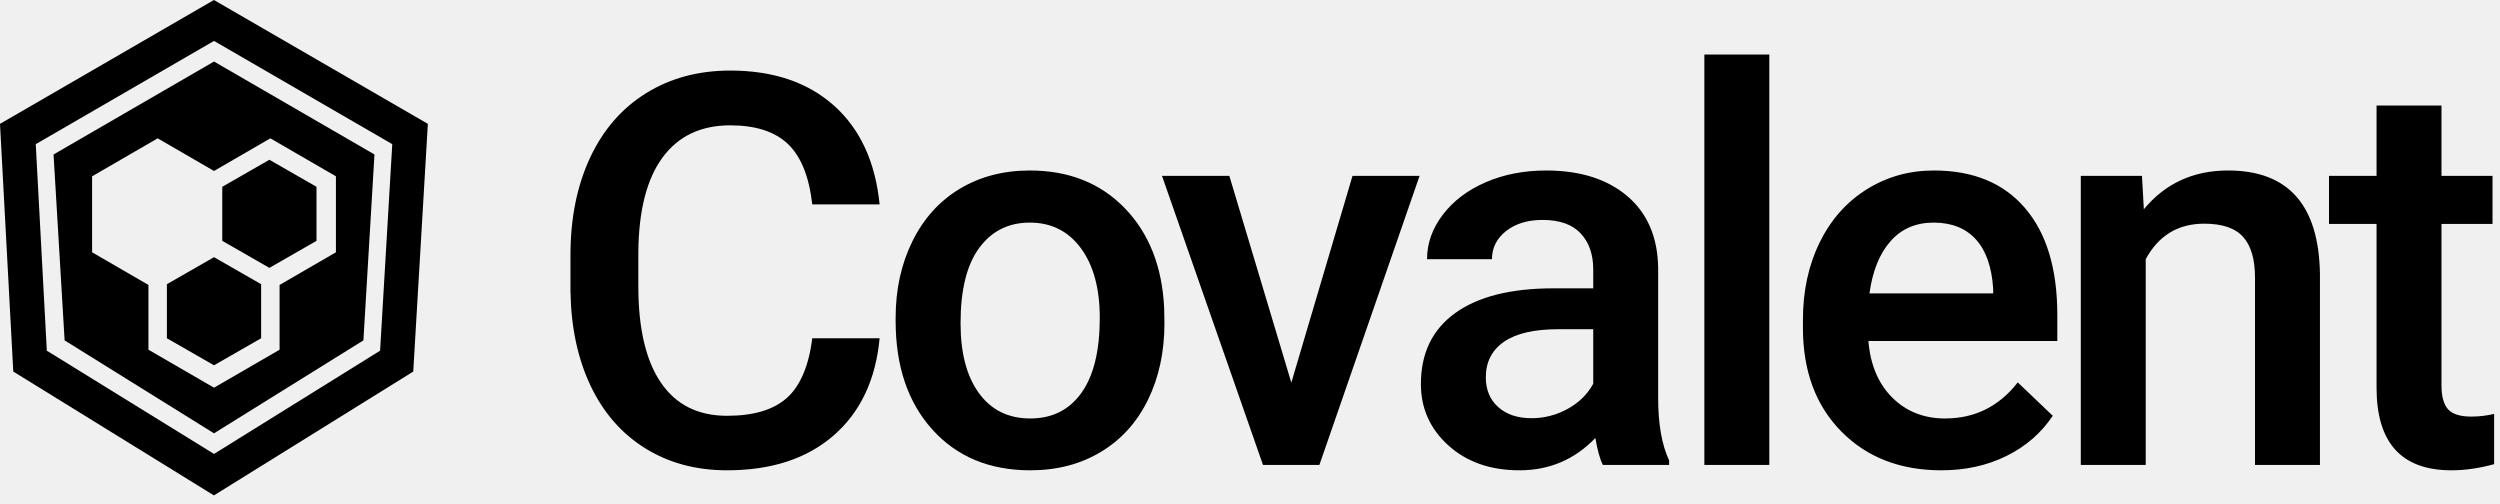
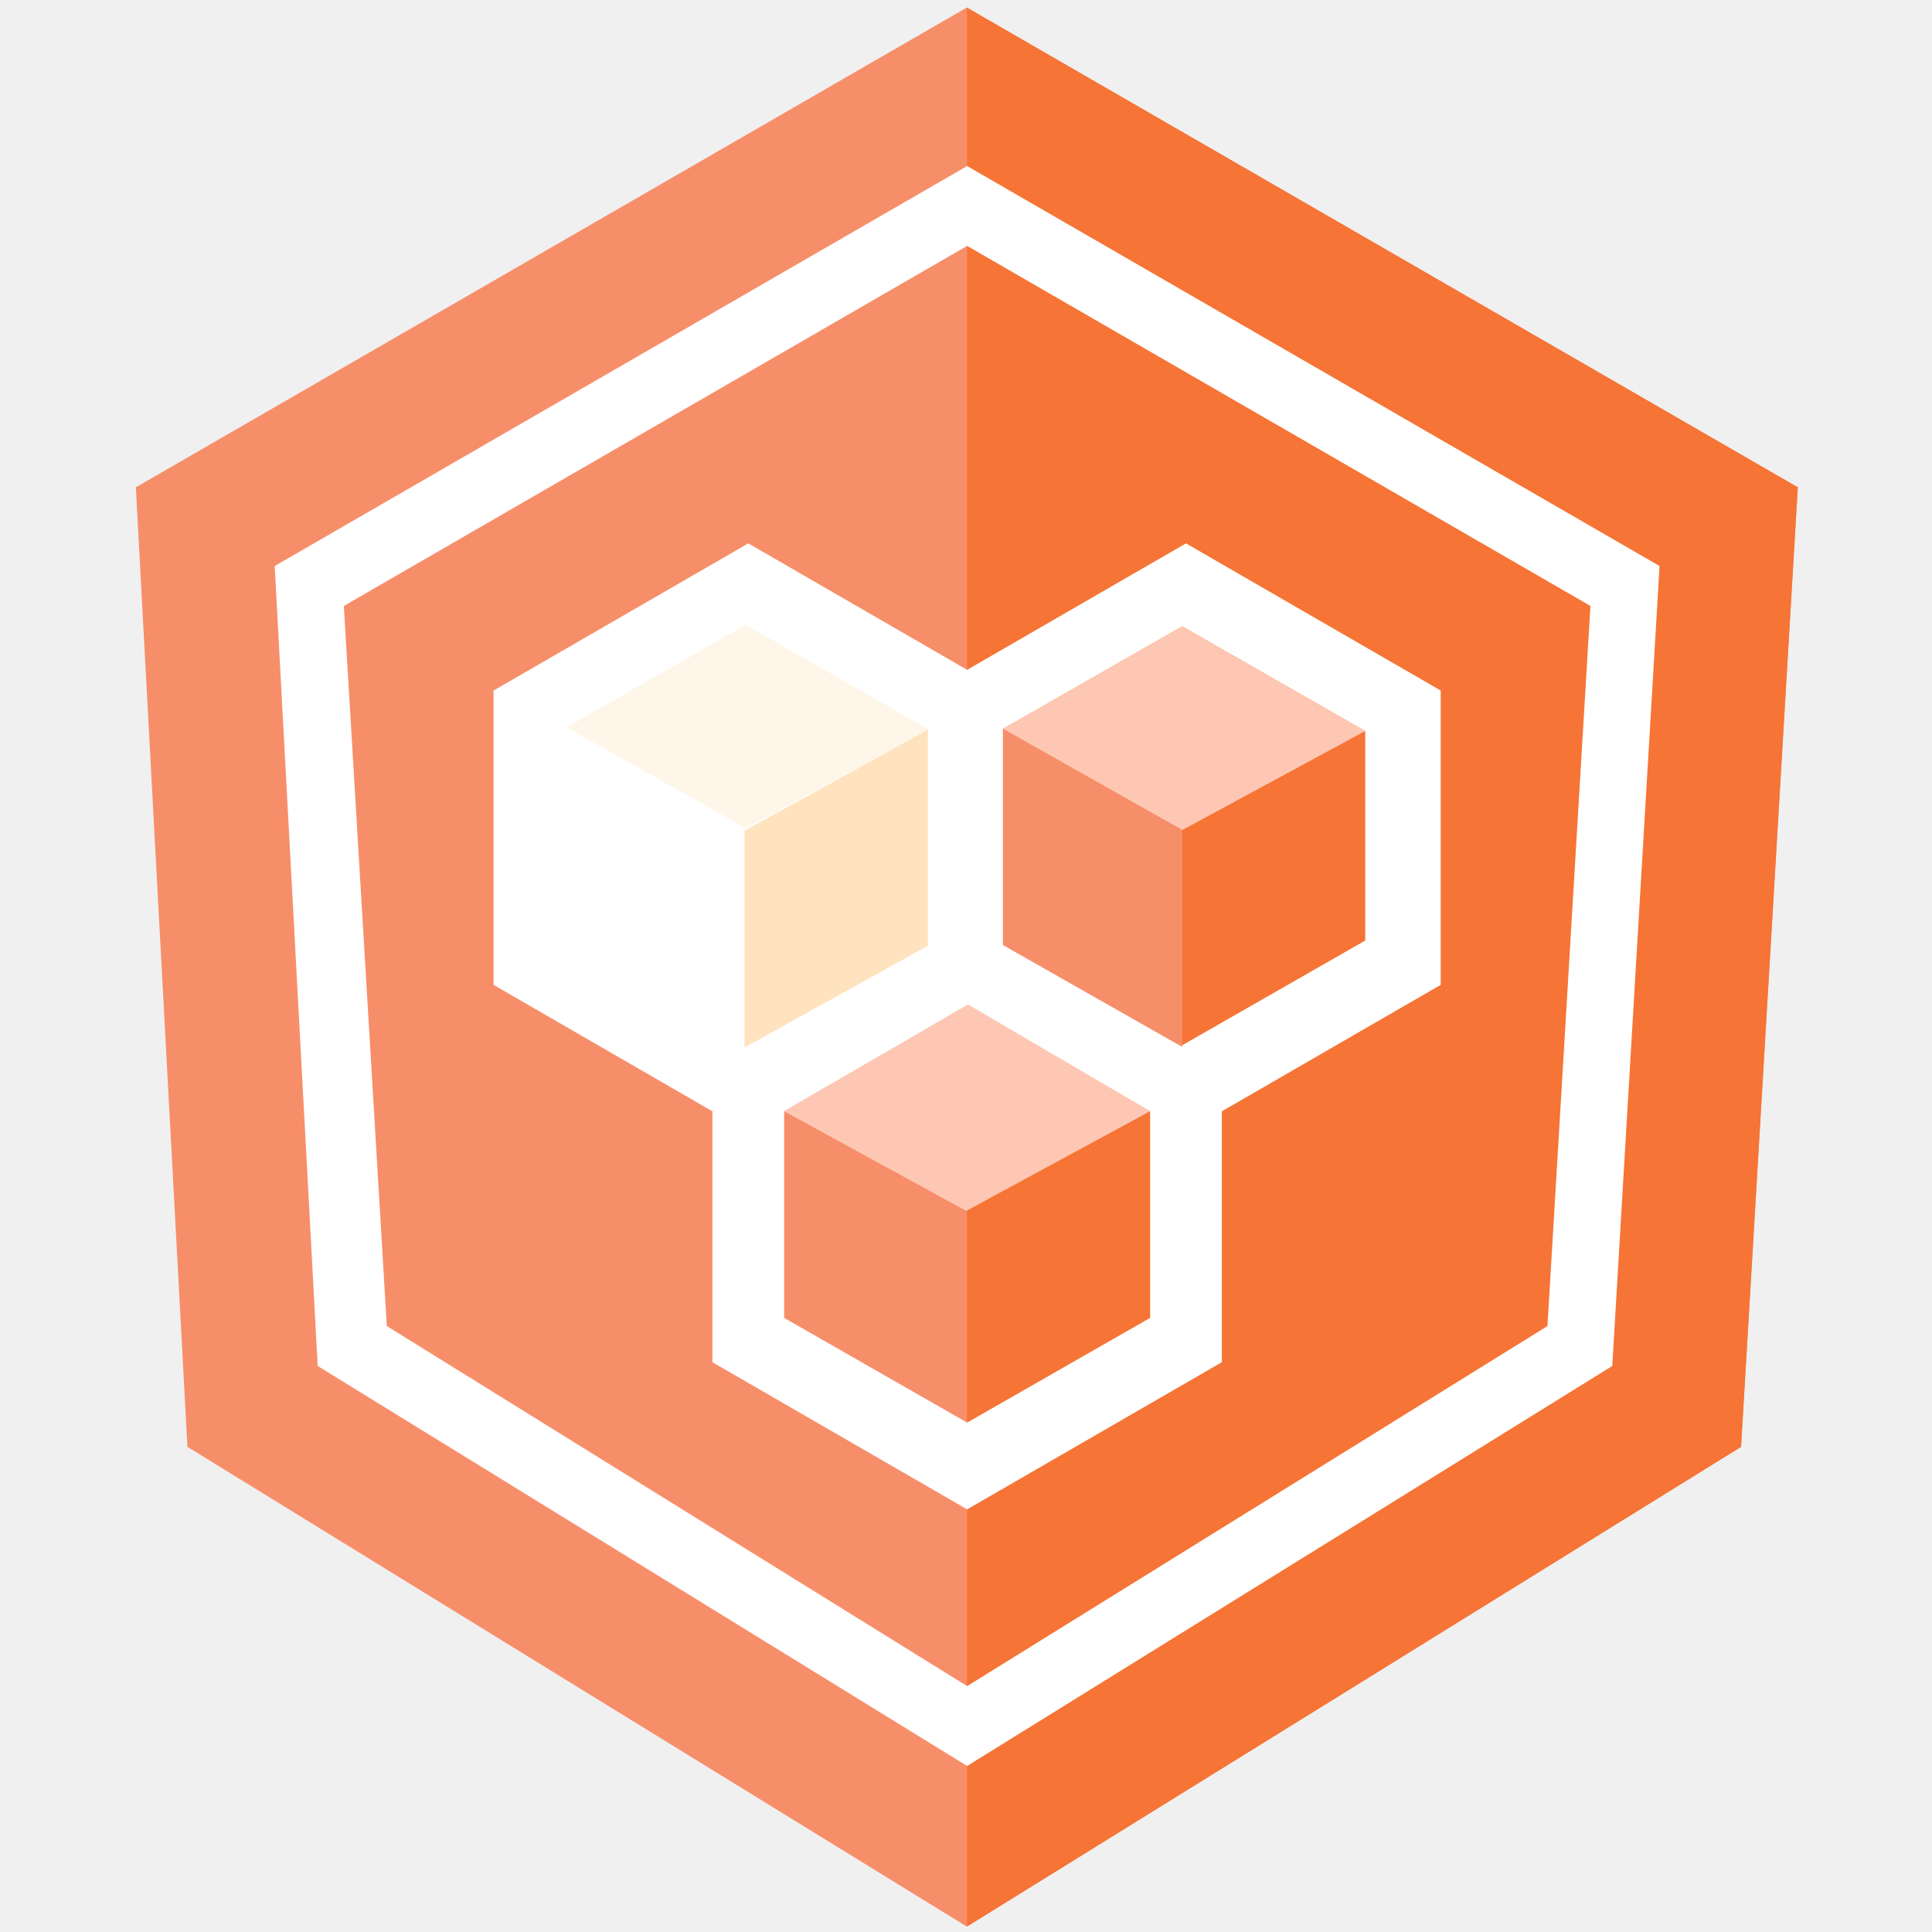
- <svg xmlns="http://www.w3.org/2000/svg" xmlns:xlink="http://www.w3.org/1999/xlink" width="298" height="60" viewBox="0 0 298 60" version="1.1">
-   <g id="Canvas" transform="translate(-810 -75)">
-     <g id="covalent 2">
-       <g id="covalent logo">
-         <g id="covalent">
-           <g id="Covalent">
-             <use xlink:href="#path0_fill" transform="translate(878 81.5)" />
-           </g>
+ <svg xmlns="http://www.w3.org/2000/svg" width="512px" height="512px" viewBox="0 0 512 512" version="1.1">
+   <defs />
+   <g id="covalent" stroke="none" stroke-width="1" fill="none" fill-rule="evenodd">
+     <g id="covalent-inner">
+       <g id="Group-2" transform="translate(36, 2)">
+         <polygon id="Polygon-1" fill="#F78E6A" points="220.218 0 440.436 127.143 425.397 381.428 220.218 508.571 13.671 381.428 -3.60176777e-16 127.143" />
+         <path d="M220.268,0.029 L440.436,127.143 L425.397,381.428 L220.268,508.54 L220.268,0.029 Z" id="Combined-Shape" fill="#F67435" />
+       </g>
+       <g id="Group-3" transform="translate(72.8, 44)">
+         <path d="M183.5,0 L367,106 L354.469,318 L183.5,424 L11.392,318 L4.47018738e-14,106 L183.5,0 Z M183.5,21.164 L18.319,116.582 L29.711,307.418 L183.5,402.836 L337.289,307.418 L348.681,116.582 L183.5,21.164 Z" id="Combined-Shape" fill="#FFFFFF" />
+         <g id="Group-3-2" transform="translate(58, 100)">
+           <path d="M58,150.511 L0,117 L2.21525301e-14,39 L67.5,0 L125.5,33.511 L183.5,0 L251,39 L251,117 L193,150.511 L193,217 L125.5,256 L58,217 L58,150.511 Z M77,150.511 L77,205.25 L125.5,233 L174,205.25 L174,150.511 L125.5,122.489 L77,150.511 Z M135,105.822 L182.5,133 L231,105.25 L231,49.75 L182.5,22 L135,49.178 L135,105.822 Z" id="Combined-Shape" fill="#FFFFFF" />
+           <polygon id="Rectangle" fill="#FDC7B3" transform="translate(125.4884, 150.4864) rotate(-315) translate(-125.4884, -150.4864) " points="105.645 130.302 159.782 116.193 144.012 169.325 91.195 184.78" />
+           <polygon id="Rectangle-2" fill="#FDC7B3" transform="translate(182.9994, 49.45163) rotate(-315) translate(-182.9994, -49.45163) " points="163.236 30.394 217.128 15.706 201.405 68.563 148.871 83.197" />
+           <polygon id="Rectangle-3" fill="#F78E6A" transform="translate(158.7971, 91.26462) rotate(-315) translate(-158.7971, -91.26462) " points="152.719 118.833 205.378 104.325 164.75 63.697 112.216 78.33" />
        </g>
      </g>
-       <g id="Group">
-         <g id="Combined Shape">
-           <use xlink:href="#path1_fill" transform="translate(816.383 82.3343)" />
-         </g>
-         <g id="Combined Shape">
-           <use xlink:href="#path2_fill" transform="translate(810 75)" />
-         </g>
-       </g>
+       <polygon id="Rectangle-4" fill="#FFF6EA" transform="translate(198.1437, 192.9939) rotate(-315) translate(-198.1437, -192.9939) " points="178.38 173.937 232.272 159.249 216.549 212.106 164.015 226.739" />
+       <polygon id="Rectangle-5" fill="#FFE3BF" transform="translate(221.5549, 235.4313) rotate(-315) translate(-221.5549, -235.4313) " points="249.525 228.951 234.213 282.414 193.585 241.786 209.022 188.448" />
    </g>
  </g>
-   <defs>
-     <path id="path0_fill" fill-rule="evenodd" d="M 36.851 33.825C 36.384 38.773 34.558 42.632 31.373 45.403C 28.188 48.174 23.952 49.56 18.665 49.56C 14.97 49.56 11.716 48.684 8.902 46.932C 6.089 45.18 3.918 42.691 2.389 39.463C 0.86 36.236 0.064 32.488 0 28.22L 0 23.888C 0 19.514 0.775 15.66 2.325 12.326C 3.875 8.993 6.099 6.423 8.998 4.618C 11.896 2.813 15.246 1.911 19.047 1.911C 24.164 1.911 28.283 3.302 31.405 6.083C 34.526 8.865 36.342 12.793 36.851 17.868L 28.825 17.868C 28.443 14.534 27.471 12.13 25.911 10.654C 24.35 9.178 22.062 8.44 19.047 8.44C 15.543 8.44 12.852 9.72 10.973 12.278C 9.093 14.837 8.133 18.59 8.09 23.538L 8.09 27.646C 8.09 32.658 8.987 36.48 10.781 39.113C 12.576 41.746 15.203 43.062 18.665 43.062C 21.828 43.062 24.207 42.351 25.799 40.928C 27.392 39.505 28.4 37.138 28.825 33.825L 36.851 33.825ZM 38.759 31.373C 38.759 27.997 39.428 24.955 40.765 22.248C 42.103 19.54 43.982 17.459 46.403 16.005C 48.824 14.55 51.605 13.823 54.748 13.823C 59.398 13.823 63.172 15.32 66.071 18.314C 68.969 21.308 70.535 25.279 70.769 30.226L 70.8 32.042C 70.8 35.439 70.148 38.476 68.842 41.151C 67.536 43.827 65.667 45.897 63.236 47.362C 60.805 48.827 57.997 49.56 54.812 49.56C 49.949 49.56 46.058 47.941 43.138 44.703C 40.218 41.464 38.759 37.149 38.759 31.755L 38.759 31.373ZM 46.498 32.042C 46.498 35.588 47.231 38.364 48.696 40.371C 50.161 42.377 52.2 43.381 54.812 43.381C 57.423 43.381 59.456 42.361 60.911 40.323C 62.365 38.285 63.093 35.301 63.093 31.373C 63.093 27.891 62.344 25.13 60.847 23.092C 59.35 21.053 57.317 20.034 54.748 20.034C 52.221 20.034 50.214 21.037 48.728 23.044C 47.242 25.051 46.498 28.05 46.498 32.042ZM 85.926 39.113L 93.22 14.46L 101.214 14.46L 89.27 48.923L 82.55 48.923L 70.51 14.46L 78.537 14.46L 85.926 39.113ZM 123.06 48.923C 122.721 48.264 122.423 47.192 122.168 45.706C 119.705 48.275 116.69 49.56 113.123 49.56C 109.662 49.56 106.838 48.572 104.651 46.598C 102.463 44.623 101.37 42.181 101.37 39.272C 101.37 35.599 102.734 32.78 105.463 30.816C 108.191 28.851 112.093 27.869 117.168 27.869L 121.914 27.869L 121.914 25.608C 121.914 23.824 121.415 22.396 120.417 21.324C 119.419 20.252 117.9 19.716 115.862 19.716C 114.1 19.716 112.656 20.156 111.53 21.037C 110.405 21.919 109.842 23.039 109.842 24.398L 102.102 24.398C 102.102 22.508 102.729 20.74 103.982 19.095C 105.234 17.449 106.938 16.159 109.094 15.225C 111.249 14.29 113.654 13.823 116.308 13.823C 120.342 13.823 123.559 14.837 125.959 16.865C 128.358 18.893 129.59 21.743 129.653 25.417L 129.653 40.96C 129.653 44.06 130.089 46.534 130.959 48.381L 130.959 48.923L 123.06 48.923ZM 114.556 43.349C 116.085 43.349 117.524 42.977 118.872 42.234C 120.22 41.491 121.234 40.493 121.914 39.24L 121.914 32.743L 117.741 32.743C 114.875 32.743 112.719 33.242 111.275 34.239C 109.832 35.237 109.11 36.65 109.11 38.476C 109.11 39.962 109.603 41.146 110.591 42.027C 111.578 42.908 112.9 43.349 114.556 43.349ZM 142.9 48.923L 135.16 48.923L 135.16 0L 142.9 0L 142.9 48.923ZM 163.408 49.56C 158.503 49.56 154.527 48.015 151.48 44.925C 148.433 41.836 146.909 37.722 146.909 32.583L 146.909 31.628C 146.909 28.188 147.573 25.114 148.9 22.407C 150.227 19.7 152.09 17.592 154.49 16.085C 156.889 14.577 159.565 13.823 162.516 13.823C 167.209 13.823 170.834 15.32 173.393 18.314C 175.952 21.308 177.231 25.544 177.231 31.023L 177.231 34.144L 154.713 34.144C 154.946 36.989 155.896 39.24 157.563 40.896C 159.23 42.553 161.327 43.381 163.854 43.381C 167.4 43.381 170.288 41.947 172.517 39.081L 176.69 43.062C 175.309 45.122 173.467 46.72 171.163 47.856C 168.86 48.992 166.274 49.56 163.408 49.56ZM 162.484 20.034C 160.361 20.034 158.646 20.777 157.34 22.264C 156.034 23.75 155.201 25.82 154.84 28.475L 169.587 28.475L 169.587 27.901C 169.417 25.311 168.727 23.352 167.517 22.025C 166.306 20.698 164.629 20.034 162.484 20.034ZM 187.324 14.46L 187.547 18.442C 190.095 15.363 193.439 13.823 197.58 13.823C 204.757 13.823 208.409 17.932 208.537 26.149L 208.537 48.923L 200.797 48.923L 200.797 26.595C 200.797 24.408 200.324 22.789 199.38 21.738C 198.435 20.687 196.89 20.162 194.745 20.162C 191.624 20.162 189.299 21.574 187.77 24.398L 187.77 48.923L 180.03 48.923L 180.03 14.46L 187.324 14.46ZM 223.025 6.083L 223.025 14.46L 229.109 14.46L 229.109 20.193L 223.025 20.193L 223.025 39.431C 223.025 40.748 223.285 41.698 223.805 42.282C 224.326 42.866 225.255 43.158 226.592 43.158C 227.484 43.158 228.387 43.052 229.3 42.839L 229.3 48.827C 227.537 49.316 225.839 49.56 224.204 49.56C 218.258 49.56 215.285 46.279 215.285 39.718L 215.285 20.193L 209.616 20.193L 209.616 14.46L 215.285 14.46L 215.285 6.083L 223.025 6.083Z" />
-     <path id="path1_fill" fill-rule="evenodd" d="M 38.254 11.079L 19.127 0L 0 11.079L 1.319 33.238L 19.127 44.318L 36.935 33.238L 38.254 11.079ZM 33.659 22.739L 26.943 26.631L 26.943 34.351L 19.127 38.879L 11.311 34.351L 11.311 26.631L 4.595 22.739L 4.595 13.682L 12.411 9.154L 19.127 13.045L 25.843 9.154L 33.659 13.682L 33.659 22.739ZM 25.727 11.709L 31.343 14.931L 31.343 21.375L 25.727 24.597L 20.111 21.375L 20.111 14.931L 25.727 11.709ZM 24.743 26.542L 19.127 23.32L 13.511 26.542L 13.511 32.987L 19.127 36.209L 24.743 32.987L 24.743 26.542Z" />
-     <path id="path2_fill" fill-rule="evenodd" d="M 25.5 0L 51 14.763L 49.259 44.289L 25.5 59.053L 1.583 44.289L 0 14.763L 25.5 0ZM 25.509 4.877L 46.758 17.185L 45.307 41.801L 25.509 54.109L 5.58 41.801L 4.261 17.185L 25.509 4.877Z" />
-   </defs>
</svg>
